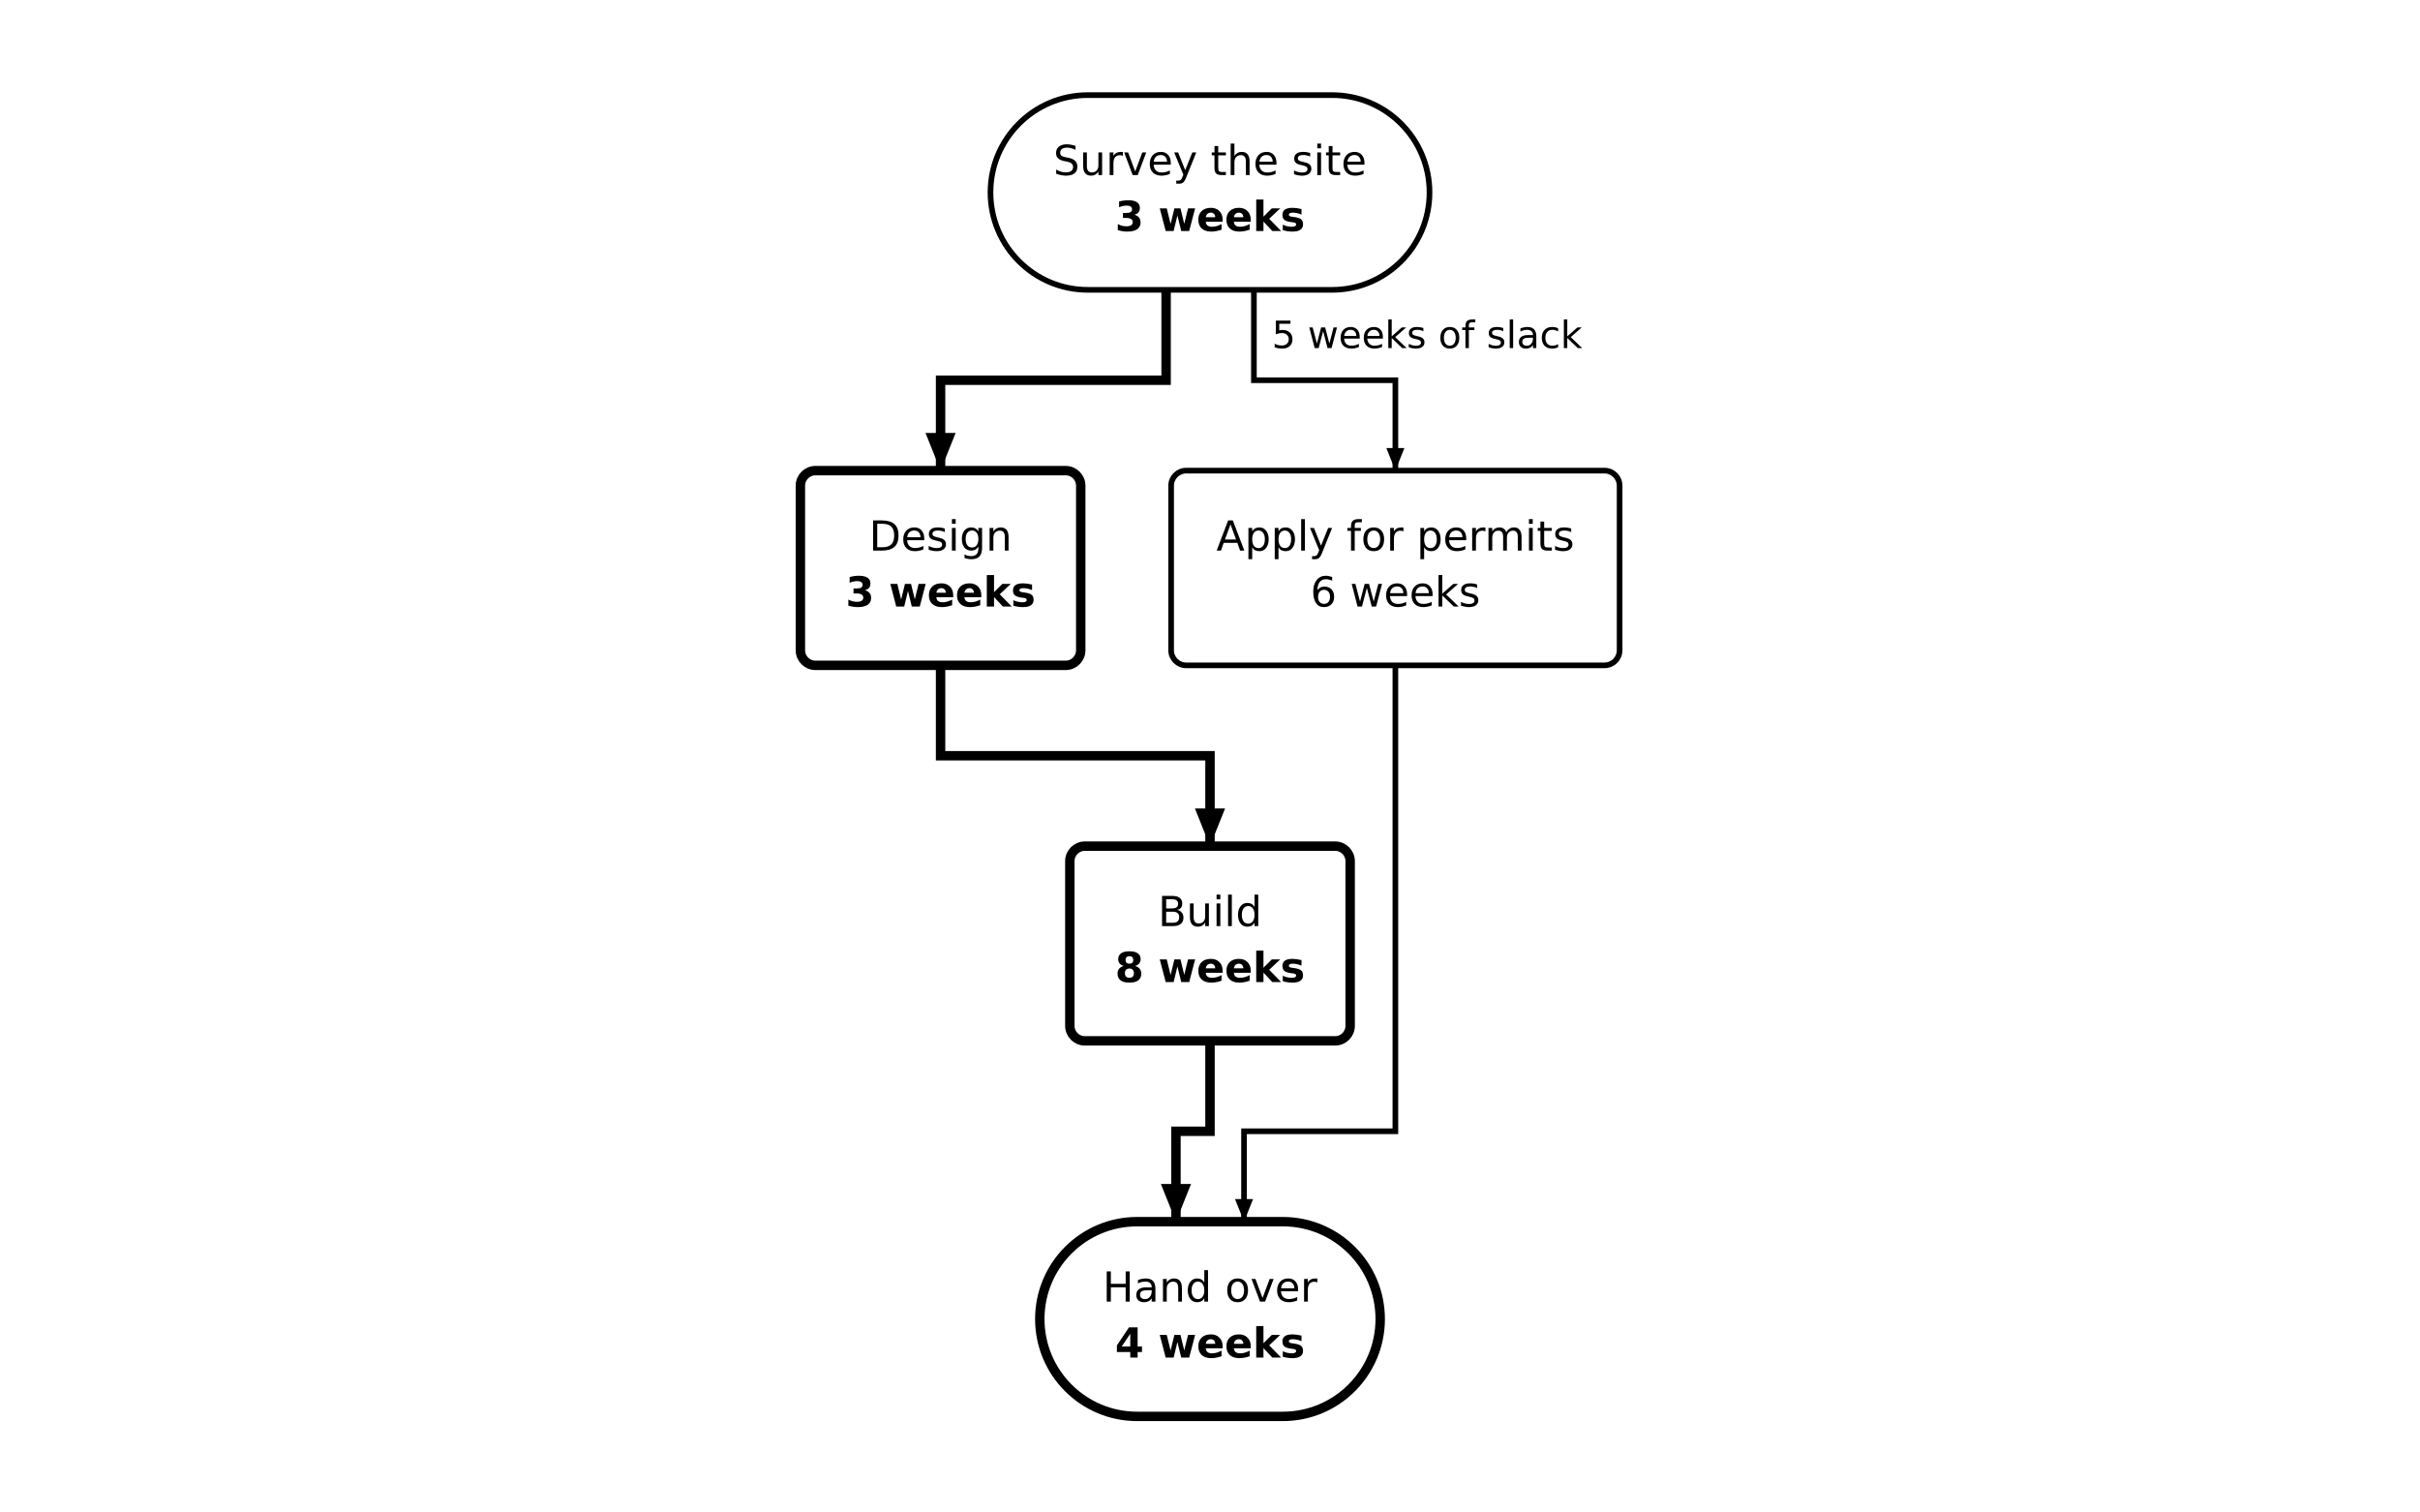
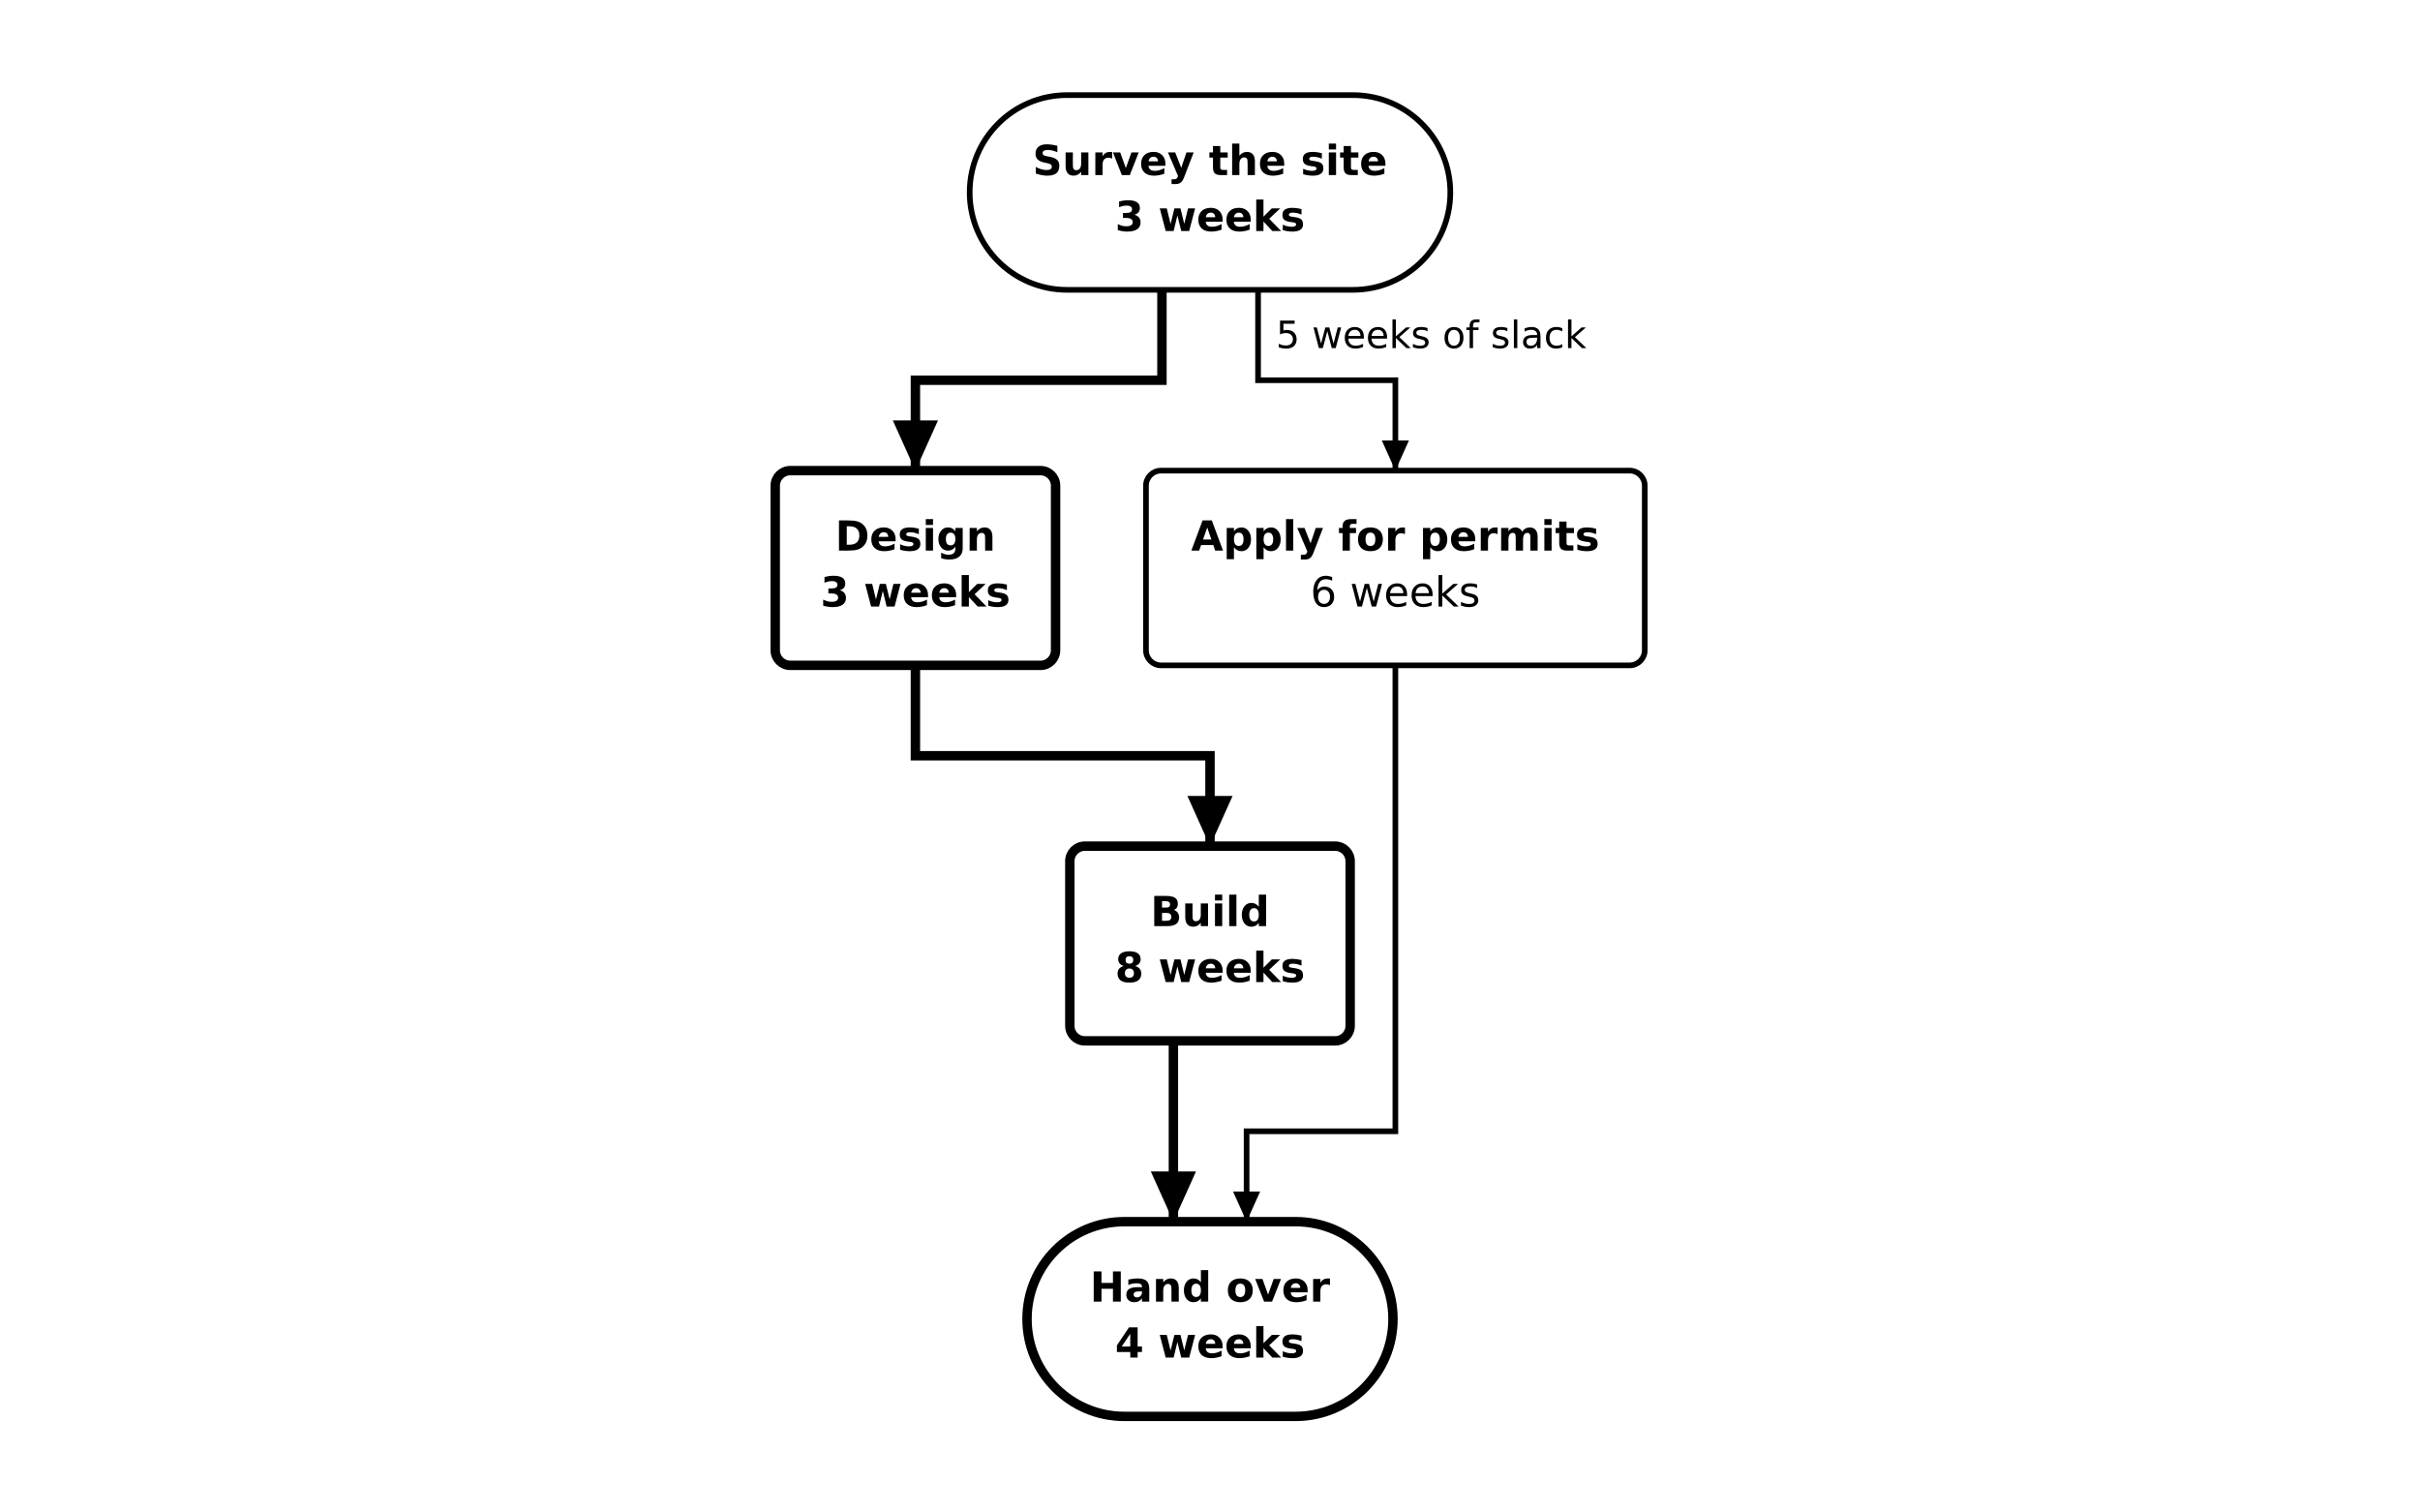
- <svg xmlns="http://www.w3.org/2000/svg" viewBox="-1.25 -1.25 642.5 401.3" role="img" aria-labelledby="dsda1e4b0244-title dsda1e4b0244-desc">
-   <path d="M 308.344 75.7 L 308.344 99.7 L 248.466 99.7 L 248.466 123.7" fill="none" stroke="currentColor" stroke-width="2.5" />
-   <polygon points="248.466,123.7 244.466,113.7 252.466,113.7" fill="currentColor" stroke="none" />
-   <path d="M 248.466 175.4 L 248.466 199.4 L 320 199.4 L 320 223.4" fill="none" stroke="currentColor" stroke-width="2.5" />
-   <polygon points="320,223.4 316,213.4 324,213.4" fill="currentColor" stroke="none" />
-   <path d="M 320 275.1 L 320 299.1 L 310.963 299.1 L 310.963 323.1" fill="none" stroke="currentColor" stroke-width="2.5" />
-   <polygon points="310.963,323.1 306.963,313.1 314.963,313.1" fill="currentColor" stroke="none" />
-   <path d="M 331.656 75.7 L 331.656 99.7 L 369.215 99.7 L 369.215 123.7" fill="none" stroke="currentColor" stroke-width="1.5" />
-   <polygon points="369.215,123.7 366.815,117.7 371.615,117.7" fill="currentColor" stroke="none" />
-   <path d="M 369.215 175.4 L 369.215 299.1 L 329.037 299.1 L 329.037 323.1" fill="none" stroke="currentColor" stroke-width="1.5" />
-   <polygon points="329.037,323.1 326.637,317.1 331.437,317.1" fill="currentColor" stroke="none" />
+ <svg xmlns="http://www.w3.org/2000/svg" viewBox="-1.25 -1.25 642.5 401.3" role="img" aria-labelledby="ds755789c0ca-title ds755789c0ca-desc">
+   <path d="M 307.239 75.7 L 307.239 99.7 L 241.787 99.7 L 241.787 123.7" fill="none" stroke="currentColor" stroke-width="2.5" />
+   <polygon points="241.787,123.7 235.787,110.367 247.787,110.367" fill="currentColor" stroke="none" />
+   <path d="M 241.787 175.4 L 241.787 199.4 L 320 199.4 L 320 223.4" fill="none" stroke="currentColor" stroke-width="2.5" />
+   <polygon points="320,223.4 314,210.067 326,210.067" fill="currentColor" stroke="none" />
+   <path d="M 310.284 275.1 L 310.284 323.1" fill="none" stroke="currentColor" stroke-width="2.5" />
+   <polygon points="310.284,323.1 304.284,309.767 316.284,309.767" fill="currentColor" stroke="none" />
+   <path d="M 332.761 75.7 L 332.761 99.7 L 369.215 99.7 L 369.215 123.7" fill="none" stroke="currentColor" stroke-width="1.5" />
+   <polygon points="369.215,123.7 365.615,115.7 372.815,115.7" fill="currentColor" stroke="none" />
+   <path d="M 369.215 175.4 L 369.215 299.1 L 329.716 299.1 L 329.716 323.1" fill="none" stroke="currentColor" stroke-width="1.5" />
+   <polygon points="329.716,323.1 326.116,315.1 333.316,315.1" fill="currentColor" stroke="none" />
  <rect x="282.785" y="223.4" width="74.429" height="51.7" rx="4" fill="none" stroke="currentColor" stroke-width="2.5" />
  <text x="320" y="244.633" font-family="'DejaVu Sans', sans-serif" font-size="11" fill="currentColor" text-anchor="middle">
-     <tspan>Build</tspan>
+     <tspan font-weight="bold">Build</tspan>
  </text>
  <text x="320" y="259.483" font-family="'DejaVu Sans', sans-serif" font-size="11" fill="currentColor" text-anchor="middle">
    <tspan font-weight="bold">8 weeks</tspan>
  </text>
-   <rect x="211.251" y="123.7" width="74.429" height="51.7" rx="4" fill="none" stroke="currentColor" stroke-width="2.5" />
-   <text x="248.466" y="144.933" font-family="'DejaVu Sans', sans-serif" font-size="11" fill="currentColor" text-anchor="middle">
-     <tspan>Design</tspan>
+   <rect x="204.572" y="123.7" width="74.429" height="51.7" rx="4" fill="none" stroke="currentColor" stroke-width="2.5" />
+   <text x="241.787" y="144.933" font-family="'DejaVu Sans', sans-serif" font-size="11" fill="currentColor" text-anchor="middle">
+     <tspan font-weight="bold">Design</tspan>
  </text>
-   <text x="248.466" y="159.783" font-family="'DejaVu Sans', sans-serif" font-size="11" fill="currentColor" text-anchor="middle">
+   <text x="241.787" y="159.783" font-family="'DejaVu Sans', sans-serif" font-size="11" fill="currentColor" text-anchor="middle">
    <tspan font-weight="bold">3 weeks</tspan>
  </text>
-   <rect x="274.813" y="323.1" width="90.375" height="51.7" rx="25.85" fill="none" stroke="currentColor" stroke-width="2.5" />
+   <rect x="271.421" y="323.1" width="97.159" height="51.7" rx="25.85" fill="none" stroke="currentColor" stroke-width="2.5" />
  <text x="320" y="344.333" font-family="'DejaVu Sans', sans-serif" font-size="11" fill="currentColor" text-anchor="middle">
-     <tspan>Hand over</tspan>
+     <tspan font-weight="bold">Hand over</tspan>
  </text>
  <text x="320" y="359.183" font-family="'DejaVu Sans', sans-serif" font-size="11" fill="currentColor" text-anchor="middle">
    <tspan font-weight="bold">4 weeks</tspan>
  </text>
-   <rect x="309.68" y="123.7" width="119.068" height="51.7" rx="4" fill="none" stroke="currentColor" stroke-width="1.5" />
+   <rect x="303.001" y="123.7" width="132.426" height="51.7" rx="4" fill="none" stroke="currentColor" stroke-width="1.5" />
  <text x="369.215" y="144.933" font-family="'DejaVu Sans', sans-serif" font-size="11" fill="currentColor" text-anchor="middle">
-     <tspan>Apply for permits</tspan>
+     <tspan font-weight="bold">Apply for permits</tspan>
  </text>
  <text x="369.215" y="159.783" font-family="'DejaVu Sans', sans-serif" font-size="11" fill="currentColor" text-anchor="middle">
    <tspan>6 weeks</tspan>
  </text>
-   <rect x="261.721" y="24" width="116.559" height="51.7" rx="25.85" fill="none" stroke="currentColor" stroke-width="1.5" />
+   <rect x="256.196" y="24" width="127.607" height="51.7" rx="25.85" fill="none" stroke="currentColor" stroke-width="1.5" />
  <text x="320" y="45.233" font-family="'DejaVu Sans', sans-serif" font-size="11" fill="currentColor" text-anchor="middle">
-     <tspan>Survey the site</tspan>
+     <tspan font-weight="bold">Survey the site</tspan>
  </text>
  <text x="320" y="60.083" font-family="'DejaVu Sans', sans-serif" font-size="11" fill="currentColor" text-anchor="middle">
    <tspan font-weight="bold">3 weeks</tspan>
  </text>
-   <text x="336.406" y="91.162" font-family="'DejaVu Sans', sans-serif" font-size="10" fill="currentColor">5 weeks of slack</text>
+   <text x="337.511" y="91.162" font-family="'DejaVu Sans', sans-serif" font-size="10" fill="currentColor">5 weeks of slack</text>
</svg>
